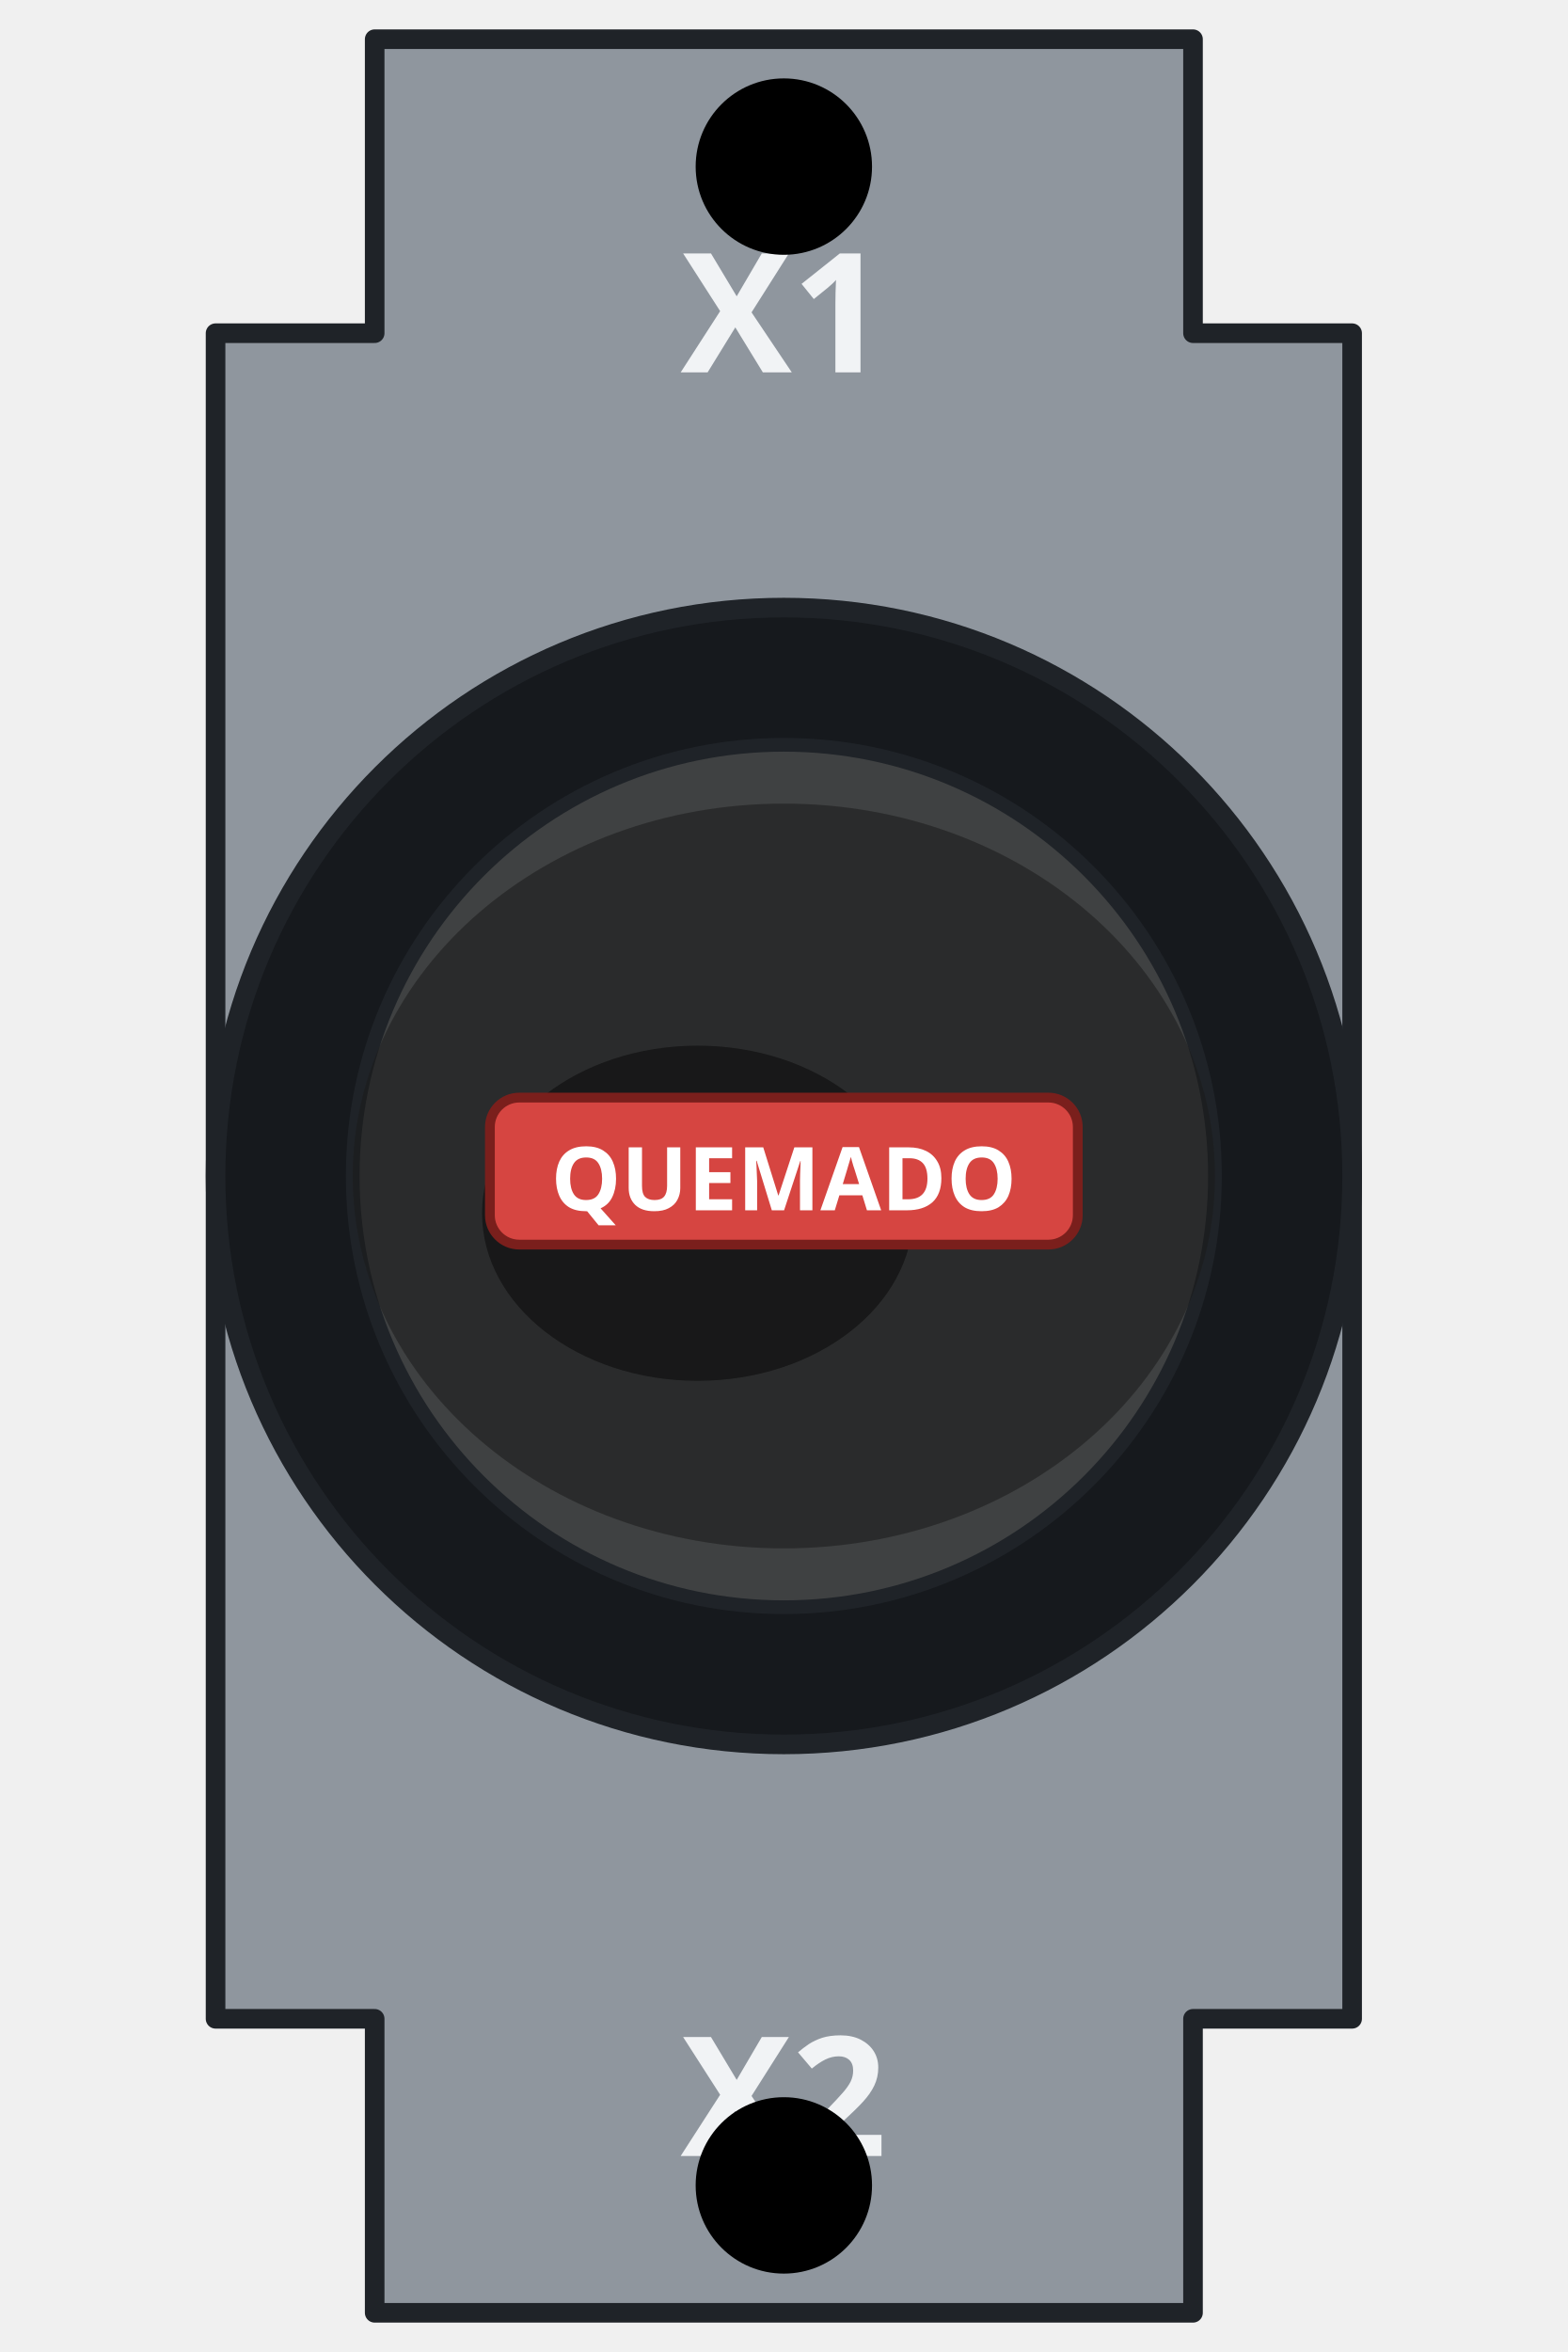
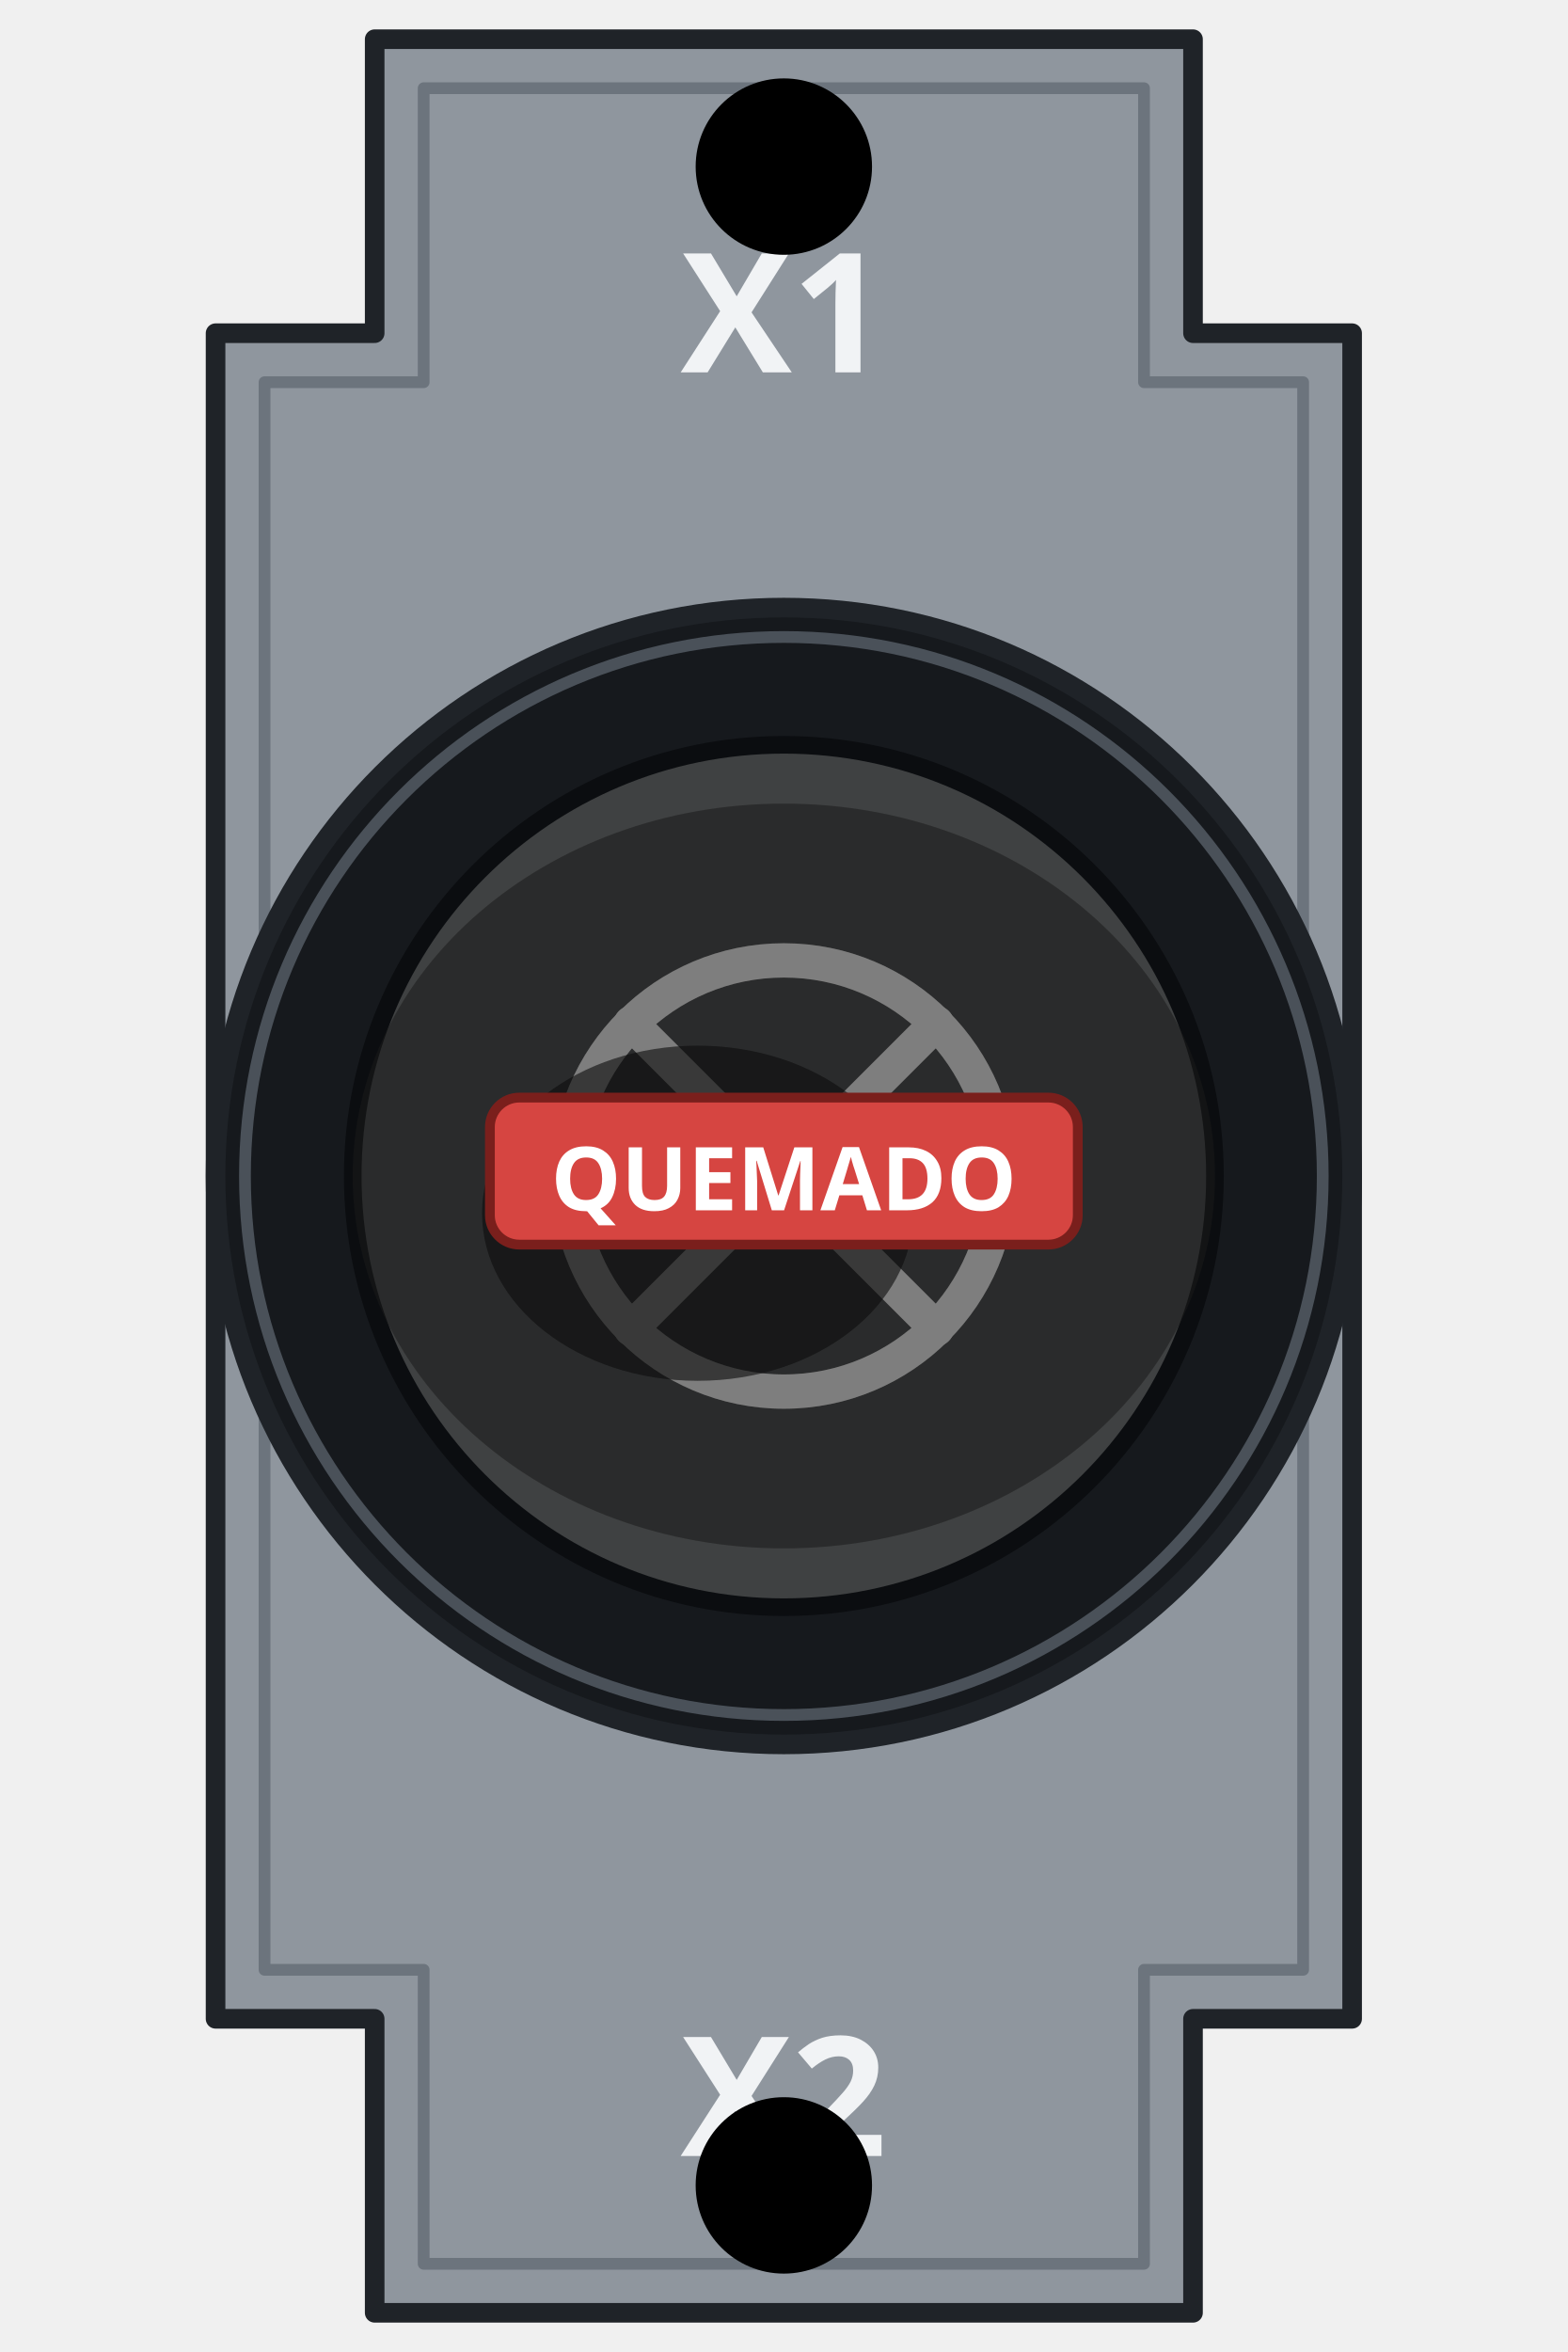
<svg xmlns="http://www.w3.org/2000/svg" viewBox="0 0 160 240" width="160" height="240" font-family="Segoe UI,Noto Sans,Arial,sans-serif">
  <path d="M38.24 4 H121.76 V34 H138 V206 H121.76 V236 H38.24 V206 H22 V34 H38.24 Z" fill="#8f969e" stroke="#1f2328" stroke-width="2" stroke-linejoin="round" />
+   <path d="M43.24 9 H116.76 V39 H133 V201 H116.76 V231 H43.24 V201 H27 V39 H43.24 Z" fill="none" stroke="#6c747d" stroke-width="1.2" stroke-linejoin="round" />
  <circle cx="80" cy="120" r="58" fill="#16191d" stroke="#1f2328" stroke-width="2" />
+   <circle cx="80" cy="120" r="55" fill="none" stroke="#4a5159" stroke-width="1.2" />
  <circle cx="80" cy="120" r="44" fill="#888" stroke="none" stroke-width="0" data-fill="param.color" />
  <circle cx="80" cy="120" r="44" fill="#0b0d10" stroke="none" stroke-width="0" opacity=".58" data-show="!out.lit" />
-   <circle cx="80" cy="120" r="44" fill="none" stroke="#1f2328" stroke-width="1.4" />
+   <g stroke="#ffffff" stroke-width="3.5" stroke-linecap="round" opacity=".28" data-show="!out.lit">
+     <circle cx="80" cy="120" r="22.0" fill="none" />
+     <path d="M64.4 104.4 L95.6 135.6 M95.6 104.4 L64.4 135.6" />
+   </g>
+   <g stroke="#ffffff" stroke-width="3.5" stroke-linecap="round" opacity=".95" data-show="out.lit">
+     <circle cx="80" cy="120" r="22.0" fill="none" />
+     <path d="M64.4 104.4 L95.6 135.6 M95.6 104.4 L64.4 135.6" />
+   </g>
+   <circle cx="80" cy="120" r="44" fill="none" stroke="#0b0d10" stroke-width="1.8" />
  <text x="80" y="38" font-size="17" font-weight="800" fill="#f1f3f5" text-anchor="middle">X1</text>
  <text x="80" y="220" font-size="17" font-weight="800" fill="#f1f3f5" text-anchor="middle">X2</text>
  <g data-show="damaged">
    <ellipse cx="80" cy="120" rx="44" ry="38" fill="#1a1a1a" opacity=".55" />
    <ellipse cx="71.2" cy="123.8" rx="22.0" ry="17.1" fill="#0b0b0b" opacity=".6" />
    <rect x="50" y="112" width="60" height="15" rx="3" fill="#d64541" stroke="#7a1f1c" stroke-width="1" />
    <text x="80" y="123.5" font-size="9" font-weight="800" fill="#fff" text-anchor="middle">QUEMADO</text>
  </g>
  <circle class="jw-term" data-term="X1" cx="80" cy="17" r="9" />
  <circle class="jw-term" data-term="X2" cx="80" cy="223" r="9" data-side="b" />
</svg>
